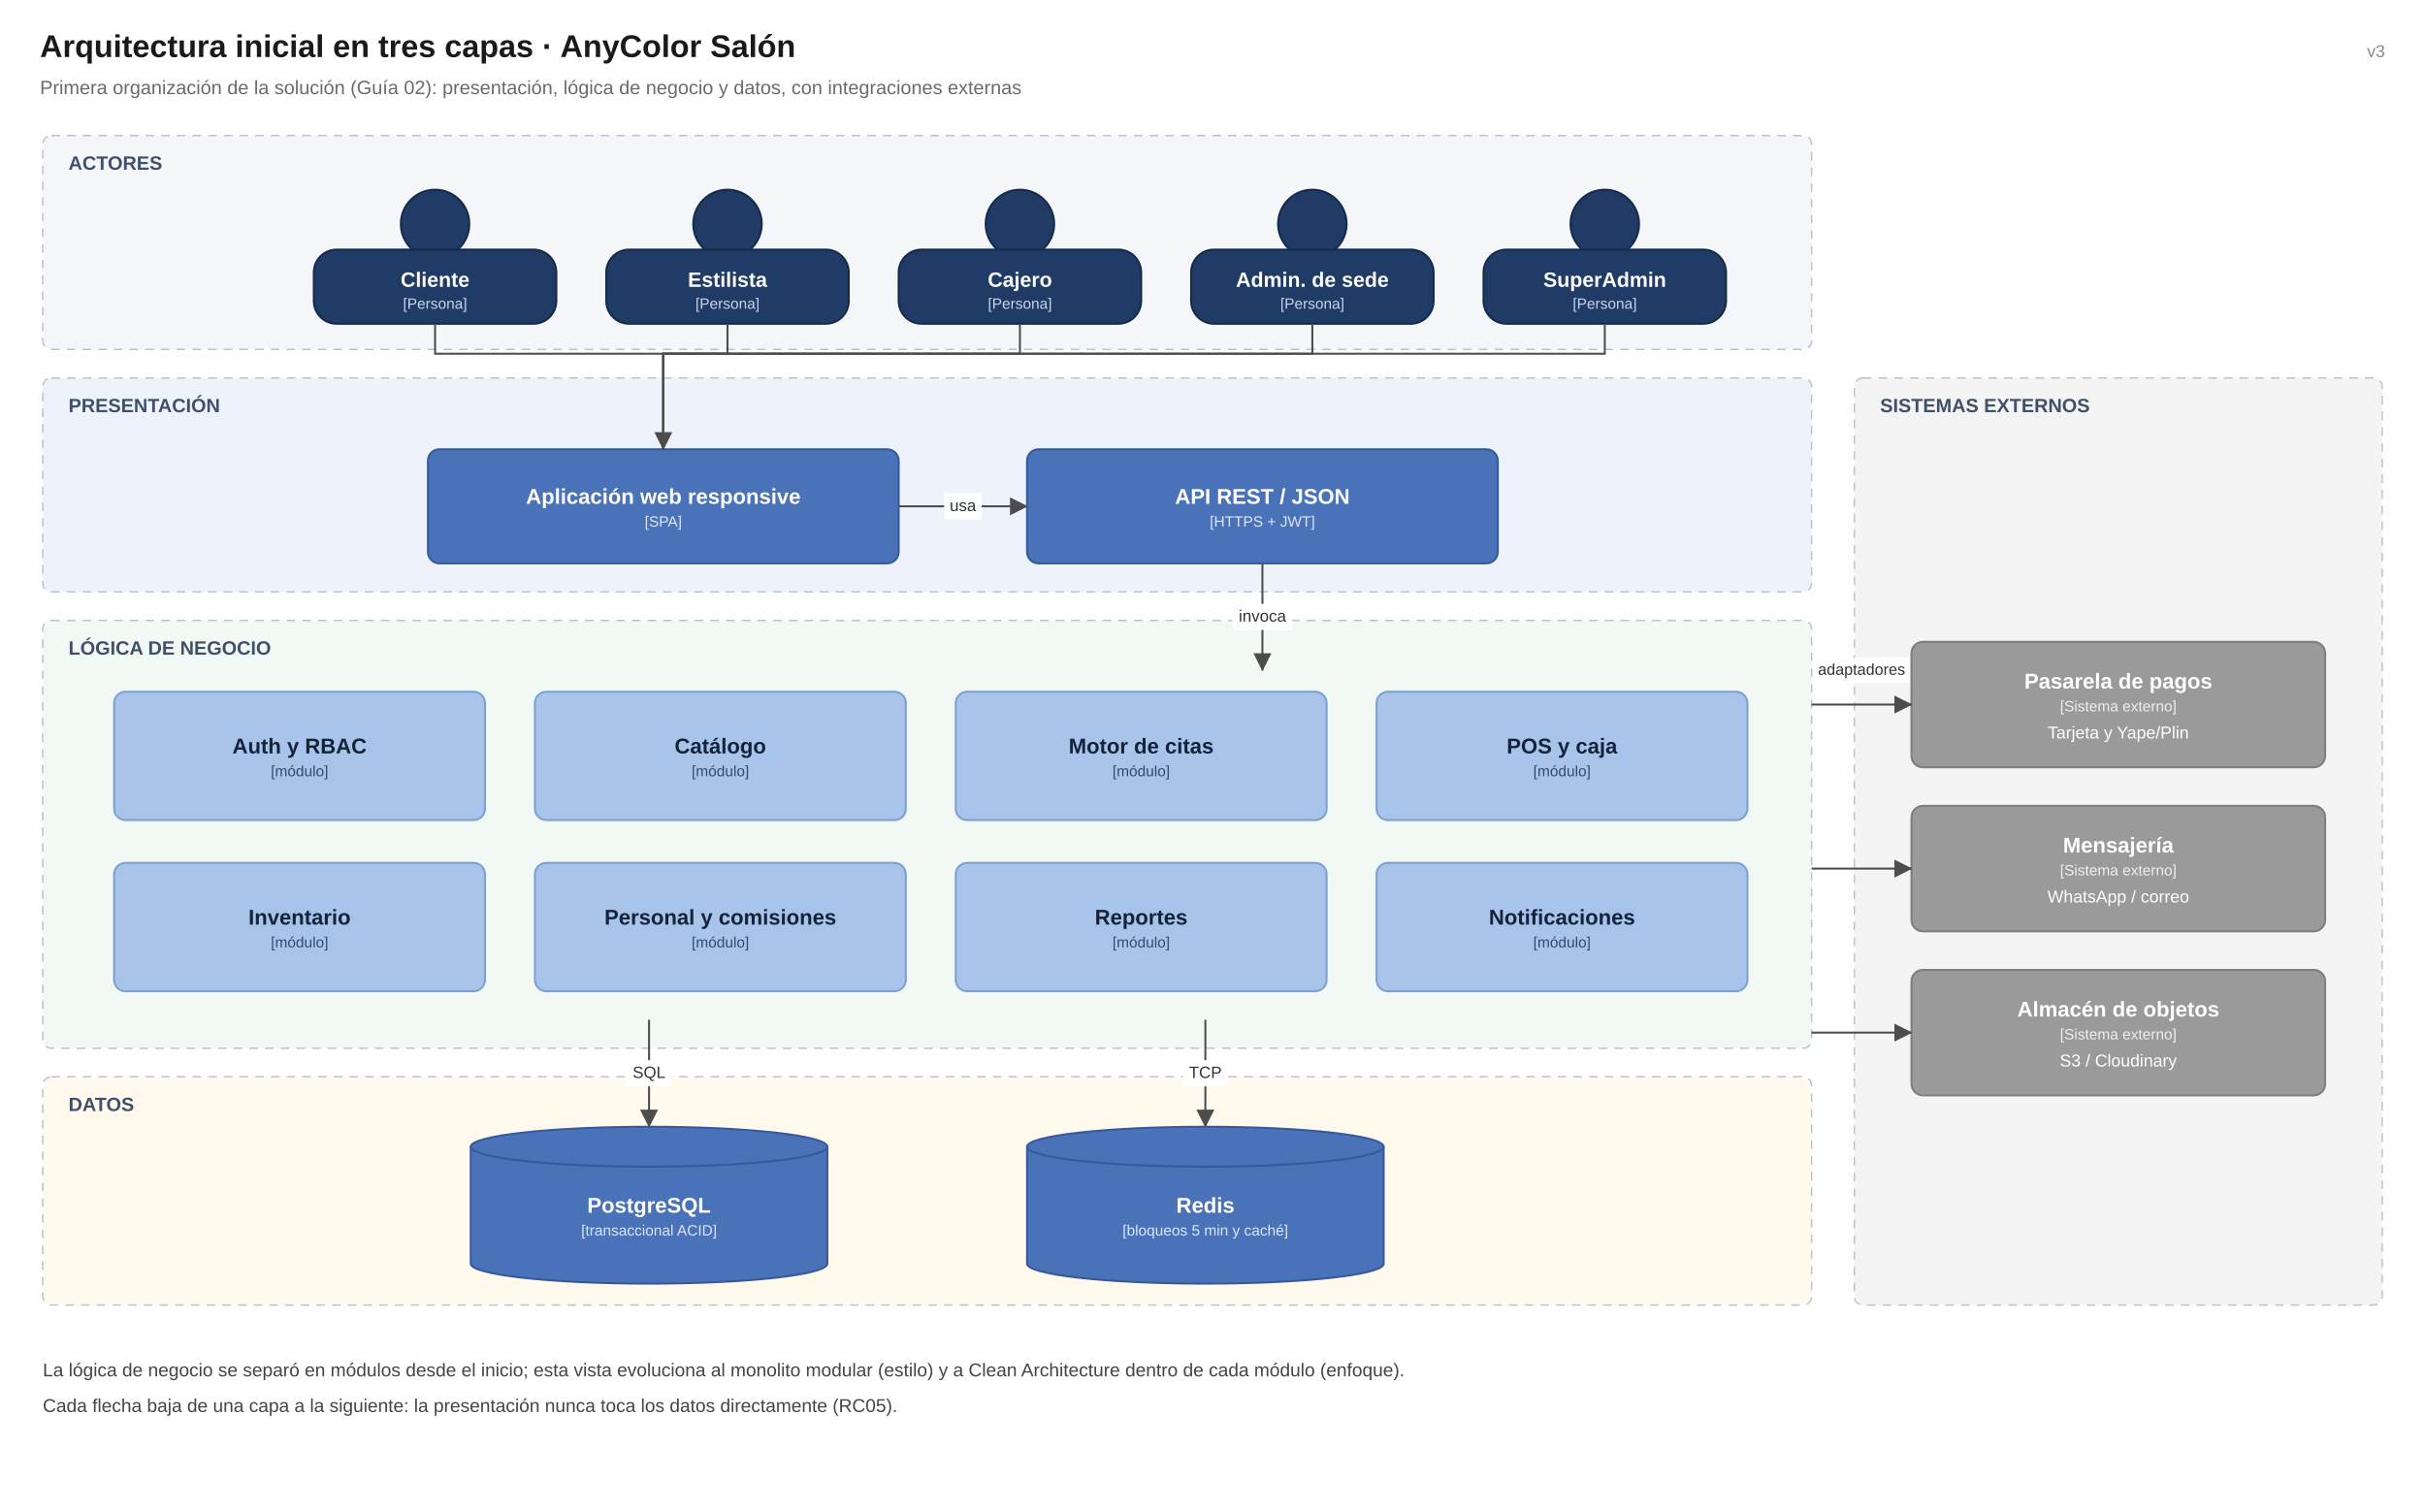
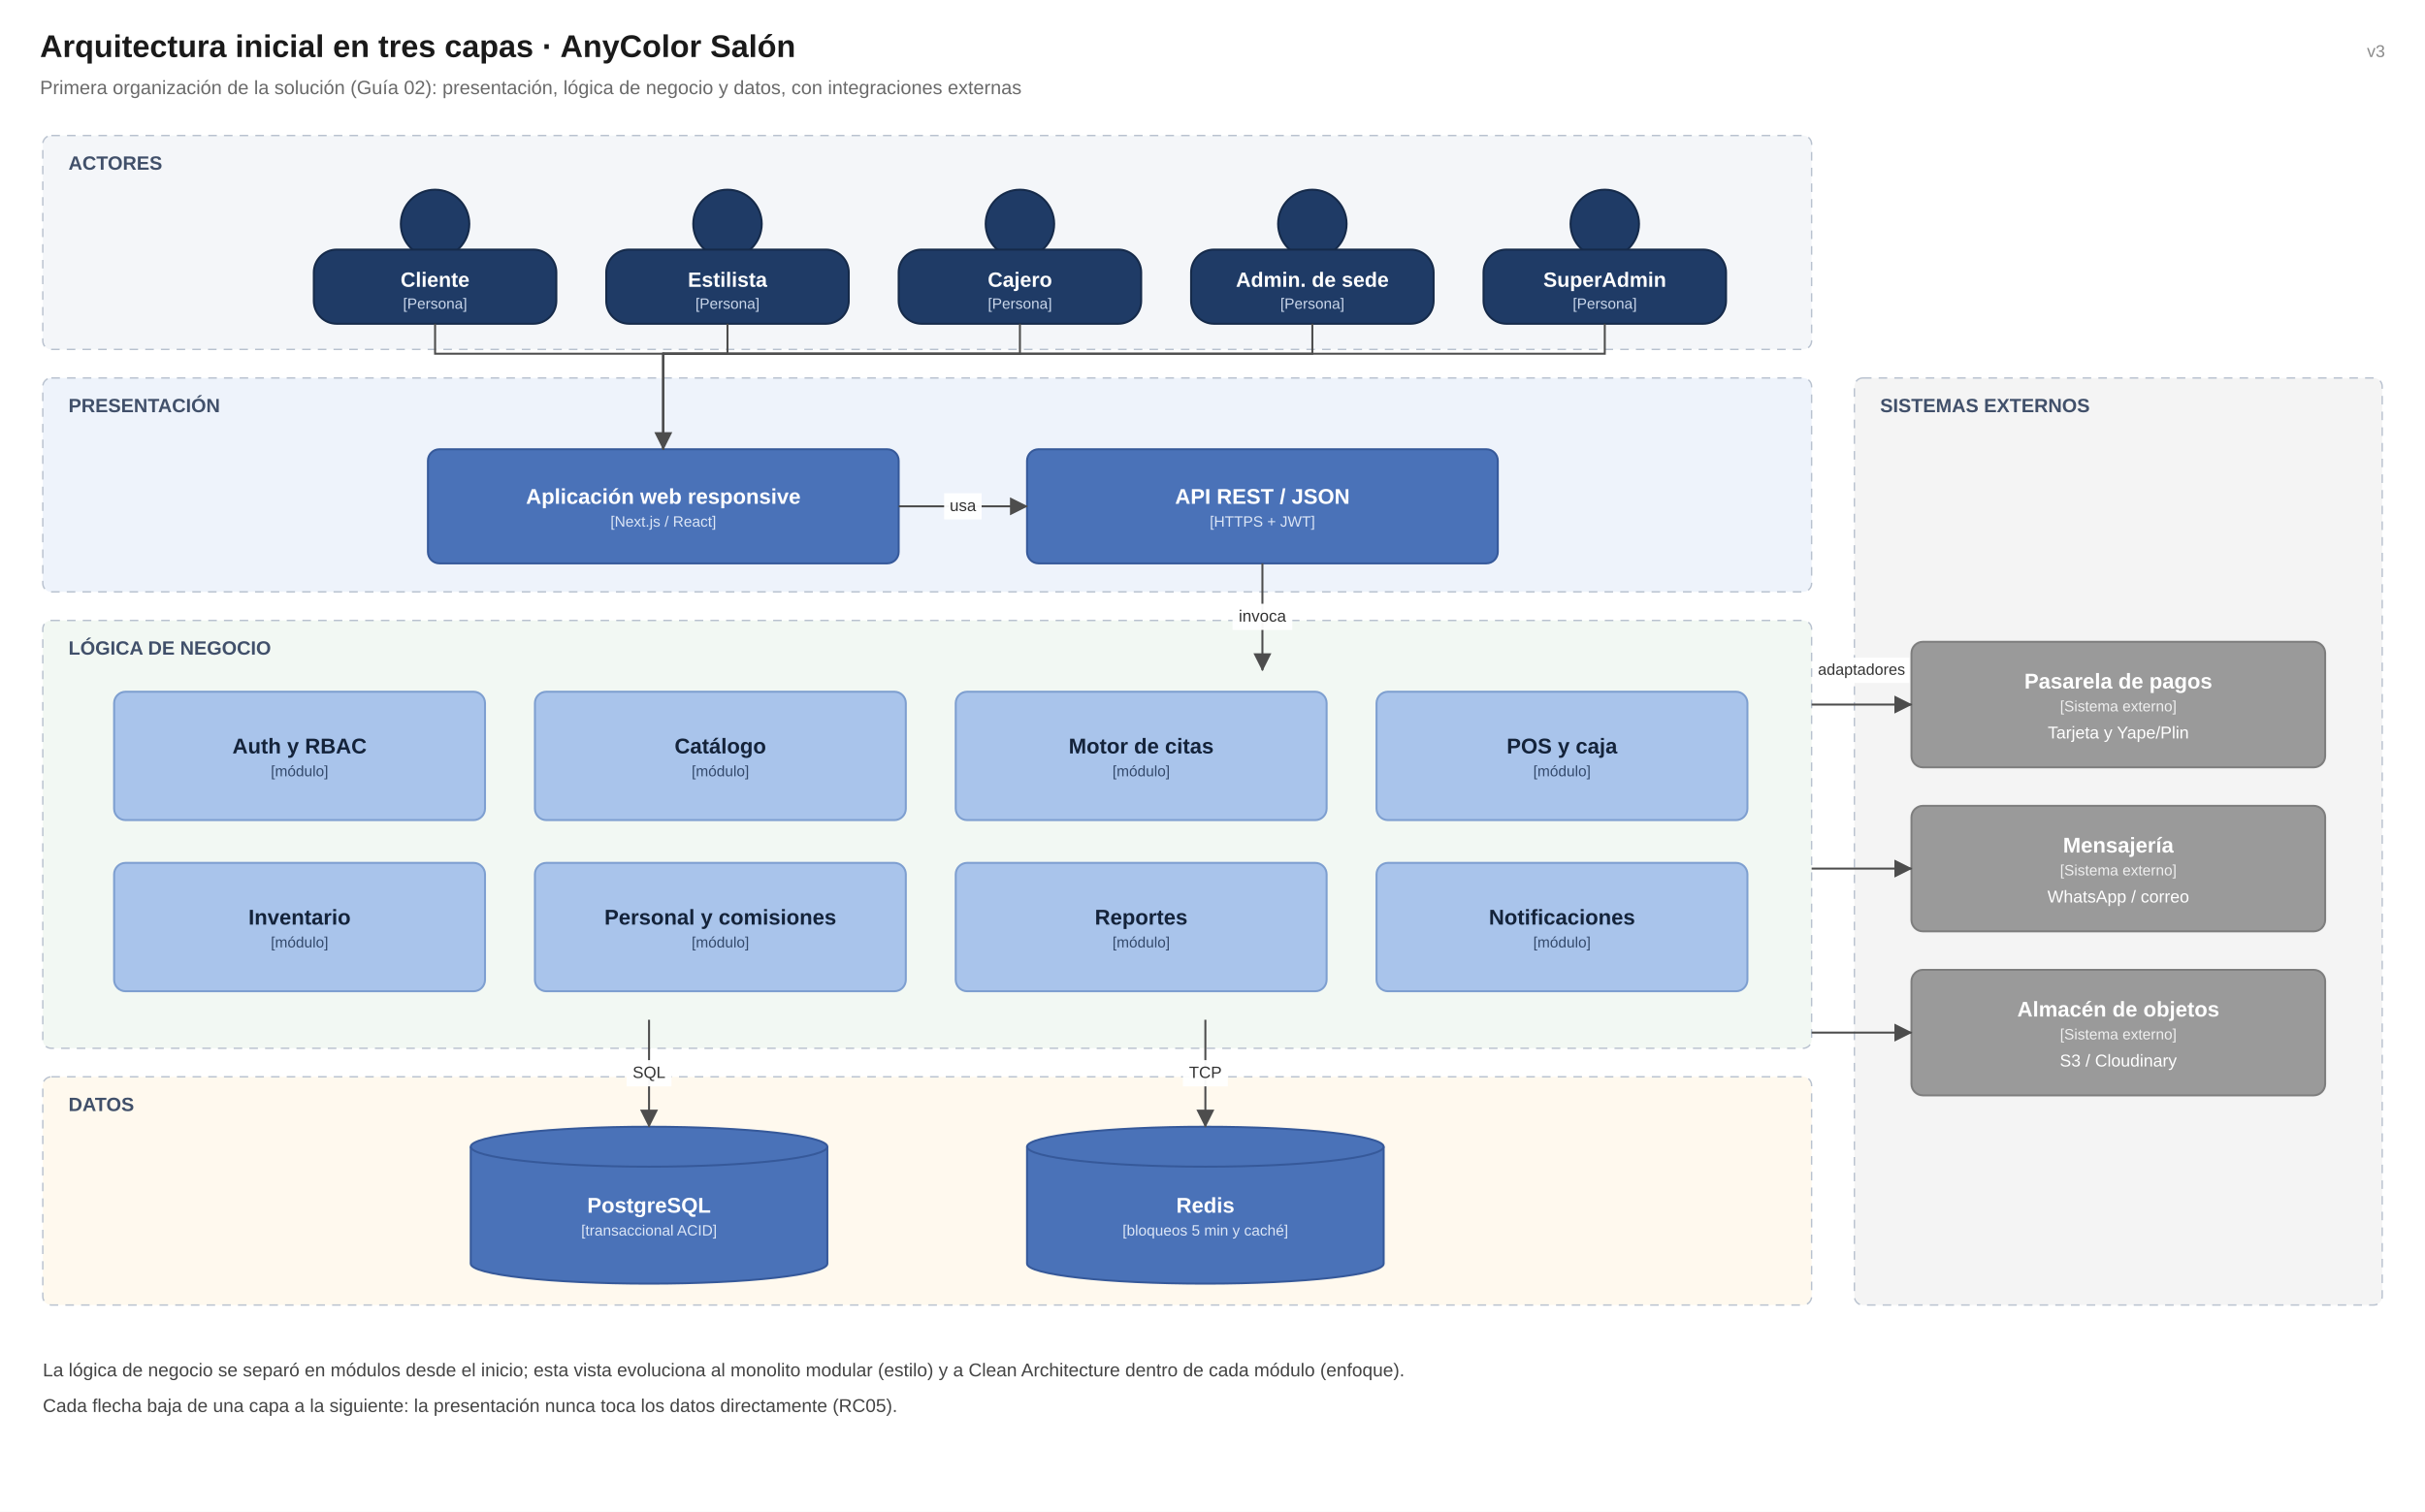
<svg xmlns="http://www.w3.org/2000/svg" width="1700" height="1060" viewBox="0 0 1700 1060">
  <defs>
    <marker id="ah" viewBox="0 0 10 10" refX="9.5" refY="5" markerWidth="9" markerHeight="9" orient="auto-start-reverse">
      <path d="M0,0 L10,5 L0,10 z" fill="#4D4D4D" />
    </marker>
    <marker id="ao" viewBox="0 0 12 12" refX="11" refY="6" markerWidth="11" markerHeight="11" orient="auto-start-reverse">
      <path d="M1,1 L11,6 L1,11" fill="none" stroke="#4D4D4D" stroke-width="1.4" />
    </marker>
    <marker id="at" viewBox="0 0 14 14" refX="13" refY="7" markerWidth="14" markerHeight="14" orient="auto-start-reverse">
      <path d="M1,1 L13,7 L1,13 z" fill="#FFFFFF" stroke="#4D4D4D" stroke-width="1.3" />
    </marker>
    <marker id="ad" viewBox="0 0 18 12" refX="1" refY="6" markerWidth="16" markerHeight="11" orient="auto">
      <path d="M1,6 L9,1 L17,6 L9,11 z" fill="#3E4A5C" />
    </marker>
  </defs>
  <rect width="100%" height="100%" fill="#FFFFFF" />
  <text x="28" y="40" font-family="Arial, Helvetica, sans-serif" font-size="22" font-weight="bold" font-style="normal" fill="#1A1A1A" text-anchor="start">Arquitectura inicial en tres capas · AnyColor Salón</text>
  <text x="28" y="66" font-family="Arial, Helvetica, sans-serif" font-size="13.5" font-weight="normal" font-style="normal" fill="#6A6A6A" text-anchor="start">Primera organización de la solución (Guía 02): presentación, lógica de negocio y datos, con integraciones externas</text>
  <text x="1672" y="40" font-family="Arial, Helvetica, sans-serif" font-size="12" font-weight="normal" font-style="normal" fill="#8A8A8A" text-anchor="end">v3</text>
  <rect x="30" y="95" width="1240" height="150" rx="6" fill="#F4F6F9" stroke="#B9C2CF" stroke-dasharray="6 5" />
  <text x="48" y="119" font-family="Arial, Helvetica, sans-serif" font-size="13.5" font-weight="bold" font-style="normal" fill="#41506A" text-anchor="start">ACTORES</text>
  <rect x="30" y="265" width="1240" height="150" rx="6" fill="#EEF3FB" stroke="#B9C2CF" stroke-dasharray="6 5" />
  <text x="48" y="289" font-family="Arial, Helvetica, sans-serif" font-size="13.5" font-weight="bold" font-style="normal" fill="#41506A" text-anchor="start">PRESENTACIÓN</text>
  <rect x="30" y="435" width="1240" height="300" rx="6" fill="#F2F8F3" stroke="#B9C2CF" stroke-dasharray="6 5" />
  <text x="48" y="459" font-family="Arial, Helvetica, sans-serif" font-size="13.5" font-weight="bold" font-style="normal" fill="#41506A" text-anchor="start">LÓGICA DE NEGOCIO</text>
  <rect x="30" y="755" width="1240" height="160" rx="6" fill="#FFF9EE" stroke="#B9C2CF" stroke-dasharray="6 5" />
  <text x="48" y="779" font-family="Arial, Helvetica, sans-serif" font-size="13.5" font-weight="bold" font-style="normal" fill="#41506A" text-anchor="start">DATOS</text>
  <rect x="1300" y="265" width="370" height="650" rx="6" fill="#F4F4F4" stroke="#B9C2CF" stroke-dasharray="6 5" />
  <text x="1318" y="289" font-family="Arial, Helvetica, sans-serif" font-size="13.5" font-weight="bold" font-style="normal" fill="#41506A" text-anchor="start">SISTEMAS EXTERNOS</text>
  <circle cx="305.0" cy="157" r="24" fill="#1F3B66" stroke="#152A4A" stroke-width="1.4" />
  <rect x="220" y="175" width="170" height="52" rx="16" fill="#1F3B66" stroke="#152A4A" stroke-width="1.4" />
  <text x="305.0" y="201.075" font-family="Arial, Helvetica, sans-serif" font-size="14.5" font-weight="bold" font-style="normal" fill="#FFFFFF" text-anchor="middle">Cliente</text>
  <text x="305.0" y="216.475" font-family="Arial, Helvetica, sans-serif" font-size="10.5" font-weight="normal" font-style="normal" fill="#C9D6EA" text-anchor="middle">[Persona]</text>
  <circle cx="510.0" cy="157" r="24" fill="#1F3B66" stroke="#152A4A" stroke-width="1.4" />
  <rect x="425" y="175" width="170" height="52" rx="16" fill="#1F3B66" stroke="#152A4A" stroke-width="1.4" />
  <text x="510.0" y="201.075" font-family="Arial, Helvetica, sans-serif" font-size="14.5" font-weight="bold" font-style="normal" fill="#FFFFFF" text-anchor="middle">Estilista</text>
  <text x="510.0" y="216.475" font-family="Arial, Helvetica, sans-serif" font-size="10.5" font-weight="normal" font-style="normal" fill="#C9D6EA" text-anchor="middle">[Persona]</text>
  <circle cx="715.0" cy="157" r="24" fill="#1F3B66" stroke="#152A4A" stroke-width="1.4" />
  <rect x="630" y="175" width="170" height="52" rx="16" fill="#1F3B66" stroke="#152A4A" stroke-width="1.4" />
  <text x="715.0" y="201.075" font-family="Arial, Helvetica, sans-serif" font-size="14.5" font-weight="bold" font-style="normal" fill="#FFFFFF" text-anchor="middle">Cajero</text>
  <text x="715.0" y="216.475" font-family="Arial, Helvetica, sans-serif" font-size="10.5" font-weight="normal" font-style="normal" fill="#C9D6EA" text-anchor="middle">[Persona]</text>
  <circle cx="920.0" cy="157" r="24" fill="#1F3B66" stroke="#152A4A" stroke-width="1.4" />
  <rect x="835" y="175" width="170" height="52" rx="16" fill="#1F3B66" stroke="#152A4A" stroke-width="1.4" />
  <text x="920.0" y="201.075" font-family="Arial, Helvetica, sans-serif" font-size="14.5" font-weight="bold" font-style="normal" fill="#FFFFFF" text-anchor="middle">Admin. de sede</text>
  <text x="920.0" y="216.475" font-family="Arial, Helvetica, sans-serif" font-size="10.5" font-weight="normal" font-style="normal" fill="#C9D6EA" text-anchor="middle">[Persona]</text>
  <circle cx="1125.0" cy="157" r="24" fill="#1F3B66" stroke="#152A4A" stroke-width="1.4" />
  <rect x="1040" y="175" width="170" height="52" rx="16" fill="#1F3B66" stroke="#152A4A" stroke-width="1.4" />
  <text x="1125.0" y="201.075" font-family="Arial, Helvetica, sans-serif" font-size="14.5" font-weight="bold" font-style="normal" fill="#FFFFFF" text-anchor="middle">SuperAdmin</text>
  <text x="1125.0" y="216.475" font-family="Arial, Helvetica, sans-serif" font-size="10.5" font-weight="normal" font-style="normal" fill="#C9D6EA" text-anchor="middle">[Persona]</text>
  <rect x="300" y="315" width="330" height="80" rx="8" fill="#4A72B8" stroke="#36599A" stroke-width="1.4" />
  <text x="465.0" y="353.25" font-family="Arial, Helvetica, sans-serif" font-size="15" font-weight="bold" font-style="normal" fill="#FFFFFF" text-anchor="middle">Aplicación web responsive</text>
-   <text x="465.0" y="369.25" font-family="Arial, Helvetica, sans-serif" font-size="10.5" font-weight="normal" font-style="normal" fill="#DCE6F6" text-anchor="middle">[SPA]</text>
+   <text x="465.0" y="369.25" font-family="Arial, Helvetica, sans-serif" font-size="10.5" font-weight="normal" font-style="normal" fill="#DCE6F6" text-anchor="middle">[Next.js / React]</text>
  <rect x="720" y="315" width="330" height="80" rx="8" fill="#4A72B8" stroke="#36599A" stroke-width="1.4" />
  <text x="885.0" y="353.25" font-family="Arial, Helvetica, sans-serif" font-size="15" font-weight="bold" font-style="normal" fill="#FFFFFF" text-anchor="middle">API REST / JSON</text>
  <text x="885.0" y="369.25" font-family="Arial, Helvetica, sans-serif" font-size="10.5" font-weight="normal" font-style="normal" fill="#DCE6F6" text-anchor="middle">[HTTPS + JWT]</text>
  <path d="M305,227 L305,248 L465,248 L465,315" fill="none" stroke="#4D4D4D" stroke-width="1.4" marker-end="url(#ah)" />
  <path d="M510,227 L510,248 L465,248 L465,315" fill="none" stroke="#4D4D4D" stroke-width="1.4" />
  <path d="M715,227 L715,248 L465,248 L465,315" fill="none" stroke="#4D4D4D" stroke-width="1.4" />
  <path d="M920,227 L920,248 L465,248 L465,315" fill="none" stroke="#4D4D4D" stroke-width="1.4" />
  <path d="M1125,227 L1125,248 L465,248 L465,315" fill="none" stroke="#4D4D4D" stroke-width="1.4" />
  <path d="M630,355 L720,355" fill="none" stroke="#4D4D4D" stroke-width="1.4" marker-end="url(#ah)" />
  <rect x="80" y="485" width="260" height="90" rx="8" fill="#A9C4EB" stroke="#7E9FD0" stroke-width="1.4" />
  <text x="210.0" y="528.25" font-family="Arial, Helvetica, sans-serif" font-size="15" font-weight="bold" font-style="normal" fill="#14233A" text-anchor="middle">Auth y RBAC</text>
  <text x="210.0" y="544.25" font-family="Arial, Helvetica, sans-serif" font-size="10.5" font-weight="normal" font-style="normal" fill="#33496B" text-anchor="middle">[módulo]</text>
  <rect x="375" y="485" width="260" height="90" rx="8" fill="#A9C4EB" stroke="#7E9FD0" stroke-width="1.4" />
  <text x="505.0" y="528.25" font-family="Arial, Helvetica, sans-serif" font-size="15" font-weight="bold" font-style="normal" fill="#14233A" text-anchor="middle">Catálogo</text>
  <text x="505.0" y="544.25" font-family="Arial, Helvetica, sans-serif" font-size="10.5" font-weight="normal" font-style="normal" fill="#33496B" text-anchor="middle">[módulo]</text>
  <rect x="670" y="485" width="260" height="90" rx="8" fill="#A9C4EB" stroke="#7E9FD0" stroke-width="1.4" />
  <text x="800.0" y="528.25" font-family="Arial, Helvetica, sans-serif" font-size="15" font-weight="bold" font-style="normal" fill="#14233A" text-anchor="middle">Motor de citas</text>
  <text x="800.0" y="544.25" font-family="Arial, Helvetica, sans-serif" font-size="10.5" font-weight="normal" font-style="normal" fill="#33496B" text-anchor="middle">[módulo]</text>
  <rect x="965" y="485" width="260" height="90" rx="8" fill="#A9C4EB" stroke="#7E9FD0" stroke-width="1.4" />
  <text x="1095.0" y="528.25" font-family="Arial, Helvetica, sans-serif" font-size="15" font-weight="bold" font-style="normal" fill="#14233A" text-anchor="middle">POS y caja</text>
  <text x="1095.0" y="544.25" font-family="Arial, Helvetica, sans-serif" font-size="10.5" font-weight="normal" font-style="normal" fill="#33496B" text-anchor="middle">[módulo]</text>
  <rect x="80" y="605" width="260" height="90" rx="8" fill="#A9C4EB" stroke="#7E9FD0" stroke-width="1.4" />
  <text x="210.0" y="648.25" font-family="Arial, Helvetica, sans-serif" font-size="15" font-weight="bold" font-style="normal" fill="#14233A" text-anchor="middle">Inventario</text>
  <text x="210.0" y="664.25" font-family="Arial, Helvetica, sans-serif" font-size="10.5" font-weight="normal" font-style="normal" fill="#33496B" text-anchor="middle">[módulo]</text>
  <rect x="375" y="605" width="260" height="90" rx="8" fill="#A9C4EB" stroke="#7E9FD0" stroke-width="1.4" />
  <text x="505.0" y="648.25" font-family="Arial, Helvetica, sans-serif" font-size="15" font-weight="bold" font-style="normal" fill="#14233A" text-anchor="middle">Personal y comisiones</text>
  <text x="505.0" y="664.25" font-family="Arial, Helvetica, sans-serif" font-size="10.5" font-weight="normal" font-style="normal" fill="#33496B" text-anchor="middle">[módulo]</text>
  <rect x="670" y="605" width="260" height="90" rx="8" fill="#A9C4EB" stroke="#7E9FD0" stroke-width="1.4" />
  <text x="800.0" y="648.25" font-family="Arial, Helvetica, sans-serif" font-size="15" font-weight="bold" font-style="normal" fill="#14233A" text-anchor="middle">Reportes</text>
  <text x="800.0" y="664.25" font-family="Arial, Helvetica, sans-serif" font-size="10.5" font-weight="normal" font-style="normal" fill="#33496B" text-anchor="middle">[módulo]</text>
  <rect x="965" y="605" width="260" height="90" rx="8" fill="#A9C4EB" stroke="#7E9FD0" stroke-width="1.4" />
  <text x="1095.0" y="648.25" font-family="Arial, Helvetica, sans-serif" font-size="15" font-weight="bold" font-style="normal" fill="#14233A" text-anchor="middle">Notificaciones</text>
  <text x="1095.0" y="664.25" font-family="Arial, Helvetica, sans-serif" font-size="10.5" font-weight="normal" font-style="normal" fill="#33496B" text-anchor="middle">[módulo]</text>
  <path d="M885,395 L885,470" fill="none" stroke="#4D4D4D" stroke-width="1.4" marker-end="url(#ah)" />
  <path d="M330,804 a125.0,14 0 0,1 250,0 v82 a125.0,14 0 0,1 -250,0 z" fill="#4A72B8" stroke="#36599A" stroke-width="1.4" />
  <path d="M330,804 a125.0,14 0 0,0 250,0" fill="none" stroke="#36599A" stroke-width="1.4" />
  <text x="455.0" y="850.25" font-family="Arial, Helvetica, sans-serif" font-size="15" font-weight="bold" font-style="normal" fill="#FFFFFF" text-anchor="middle">PostgreSQL</text>
  <text x="455.0" y="866.25" font-family="Arial, Helvetica, sans-serif" font-size="10.5" font-weight="normal" font-style="normal" fill="#DCE6F6" text-anchor="middle">[transaccional ACID]</text>
  <path d="M720,804 a125.0,14 0 0,1 250,0 v82 a125.0,14 0 0,1 -250,0 z" fill="#4A72B8" stroke="#36599A" stroke-width="1.4" />
  <path d="M720,804 a125.0,14 0 0,0 250,0" fill="none" stroke="#36599A" stroke-width="1.4" />
  <text x="845.0" y="850.25" font-family="Arial, Helvetica, sans-serif" font-size="15" font-weight="bold" font-style="normal" fill="#FFFFFF" text-anchor="middle">Redis</text>
  <text x="845.0" y="866.25" font-family="Arial, Helvetica, sans-serif" font-size="10.5" font-weight="normal" font-style="normal" fill="#DCE6F6" text-anchor="middle">[bloqueos 5 min y caché]</text>
  <path d="M455,715 L455,790" fill="none" stroke="#4D4D4D" stroke-width="1.4" marker-end="url(#ah)" />
  <path d="M845,715 L845,790" fill="none" stroke="#4D4D4D" stroke-width="1.4" marker-end="url(#ah)" />
  <rect x="1340" y="450" width="290" height="88" rx="8" fill="#9A9A9A" stroke="#7E7E7E" stroke-width="1.4" />
  <text x="1485.0" y="482.75" font-family="Arial, Helvetica, sans-serif" font-size="15" font-weight="bold" font-style="normal" fill="#FFFFFF" text-anchor="middle">Pasarela de pagos</text>
  <text x="1485.0" y="498.75" font-family="Arial, Helvetica, sans-serif" font-size="10.5" font-weight="normal" font-style="normal" fill="#EFEFEF" text-anchor="middle">[Sistema externo]</text>
  <text x="1485.0" y="517.75" font-family="Arial, Helvetica, sans-serif" font-size="12" font-weight="normal" font-style="normal" fill="#FFFFFF" text-anchor="middle">Tarjeta y Yape/Plin</text>
  <path d="M1270,494 L1340,494" fill="none" stroke="#4D4D4D" stroke-width="1.4" marker-end="url(#ah)" />
  <rect x="1340" y="565" width="290" height="88" rx="8" fill="#9A9A9A" stroke="#7E7E7E" stroke-width="1.4" />
  <text x="1485.0" y="597.75" font-family="Arial, Helvetica, sans-serif" font-size="15" font-weight="bold" font-style="normal" fill="#FFFFFF" text-anchor="middle">Mensajería</text>
  <text x="1485.0" y="613.75" font-family="Arial, Helvetica, sans-serif" font-size="10.5" font-weight="normal" font-style="normal" fill="#EFEFEF" text-anchor="middle">[Sistema externo]</text>
  <text x="1485.0" y="632.75" font-family="Arial, Helvetica, sans-serif" font-size="12" font-weight="normal" font-style="normal" fill="#FFFFFF" text-anchor="middle">WhatsApp / correo</text>
  <path d="M1270,609 L1340,609" fill="none" stroke="#4D4D4D" stroke-width="1.4" marker-end="url(#ah)" />
  <rect x="1340" y="680" width="290" height="88" rx="8" fill="#9A9A9A" stroke="#7E7E7E" stroke-width="1.4" />
  <text x="1485.0" y="712.75" font-family="Arial, Helvetica, sans-serif" font-size="15" font-weight="bold" font-style="normal" fill="#FFFFFF" text-anchor="middle">Almacén de objetos</text>
  <text x="1485.0" y="728.75" font-family="Arial, Helvetica, sans-serif" font-size="10.5" font-weight="normal" font-style="normal" fill="#EFEFEF" text-anchor="middle">[Sistema externo]</text>
  <text x="1485.0" y="747.75" font-family="Arial, Helvetica, sans-serif" font-size="12" font-weight="normal" font-style="normal" fill="#FFFFFF" text-anchor="middle">S3 / Cloudinary</text>
  <path d="M1270,724 L1340,724" fill="none" stroke="#4D4D4D" stroke-width="1.4" marker-end="url(#ah)" />
  <text x="30" y="965" font-family="Arial, Helvetica, sans-serif" font-size="13" font-weight="normal" font-style="normal" fill="#444" text-anchor="start">La lógica de negocio se separó en módulos desde el inicio; esta vista evoluciona al monolito modular (estilo) y a Clean Architecture dentro de cada módulo (enfoque).</text>
  <text x="30" y="990" font-family="Arial, Helvetica, sans-serif" font-size="13" font-weight="normal" font-style="normal" fill="#444" text-anchor="start">Cada flecha baja de una capa a la siguiente: la presentación nunca toca los datos directamente (RC05).</text>
  <rect x="661.857" y="345.812" width="26.285" height="18.375" fill="#FFFFFF" opacity="0.96" />
  <text x="675.0" y="358.312" font-family="Arial, Helvetica, sans-serif" font-size="11.5" fill="#333" text-anchor="middle">usa</text>
  <rect x="864.038" y="423.312" width="41.925" height="18.375" fill="#FFFFFF" opacity="0.96" />
  <text x="885.0" y="435.812" font-family="Arial, Helvetica, sans-serif" font-size="11.5" fill="#333" text-anchor="middle">invoca</text>
  <rect x="439.27" y="743.312" width="31.46" height="18.375" fill="#FFFFFF" opacity="0.96" />
  <text x="455.0" y="755.812" font-family="Arial, Helvetica, sans-serif" font-size="11.5" fill="#333" text-anchor="middle">SQL</text>
  <rect x="829.27" y="743.312" width="31.46" height="18.375" fill="#FFFFFF" opacity="0.96" />
  <text x="845.0" y="755.812" font-family="Arial, Helvetica, sans-serif" font-size="11.5" fill="#333" text-anchor="middle">TCP</text>
  <rect x="1271.465" y="461.125" width="67.07" height="17.75" fill="#FFFFFF" opacity="0.96" />
  <text x="1305" y="473.125" font-family="Arial, Helvetica, sans-serif" font-size="11" fill="#333" text-anchor="middle">adaptadores</text>
</svg>
